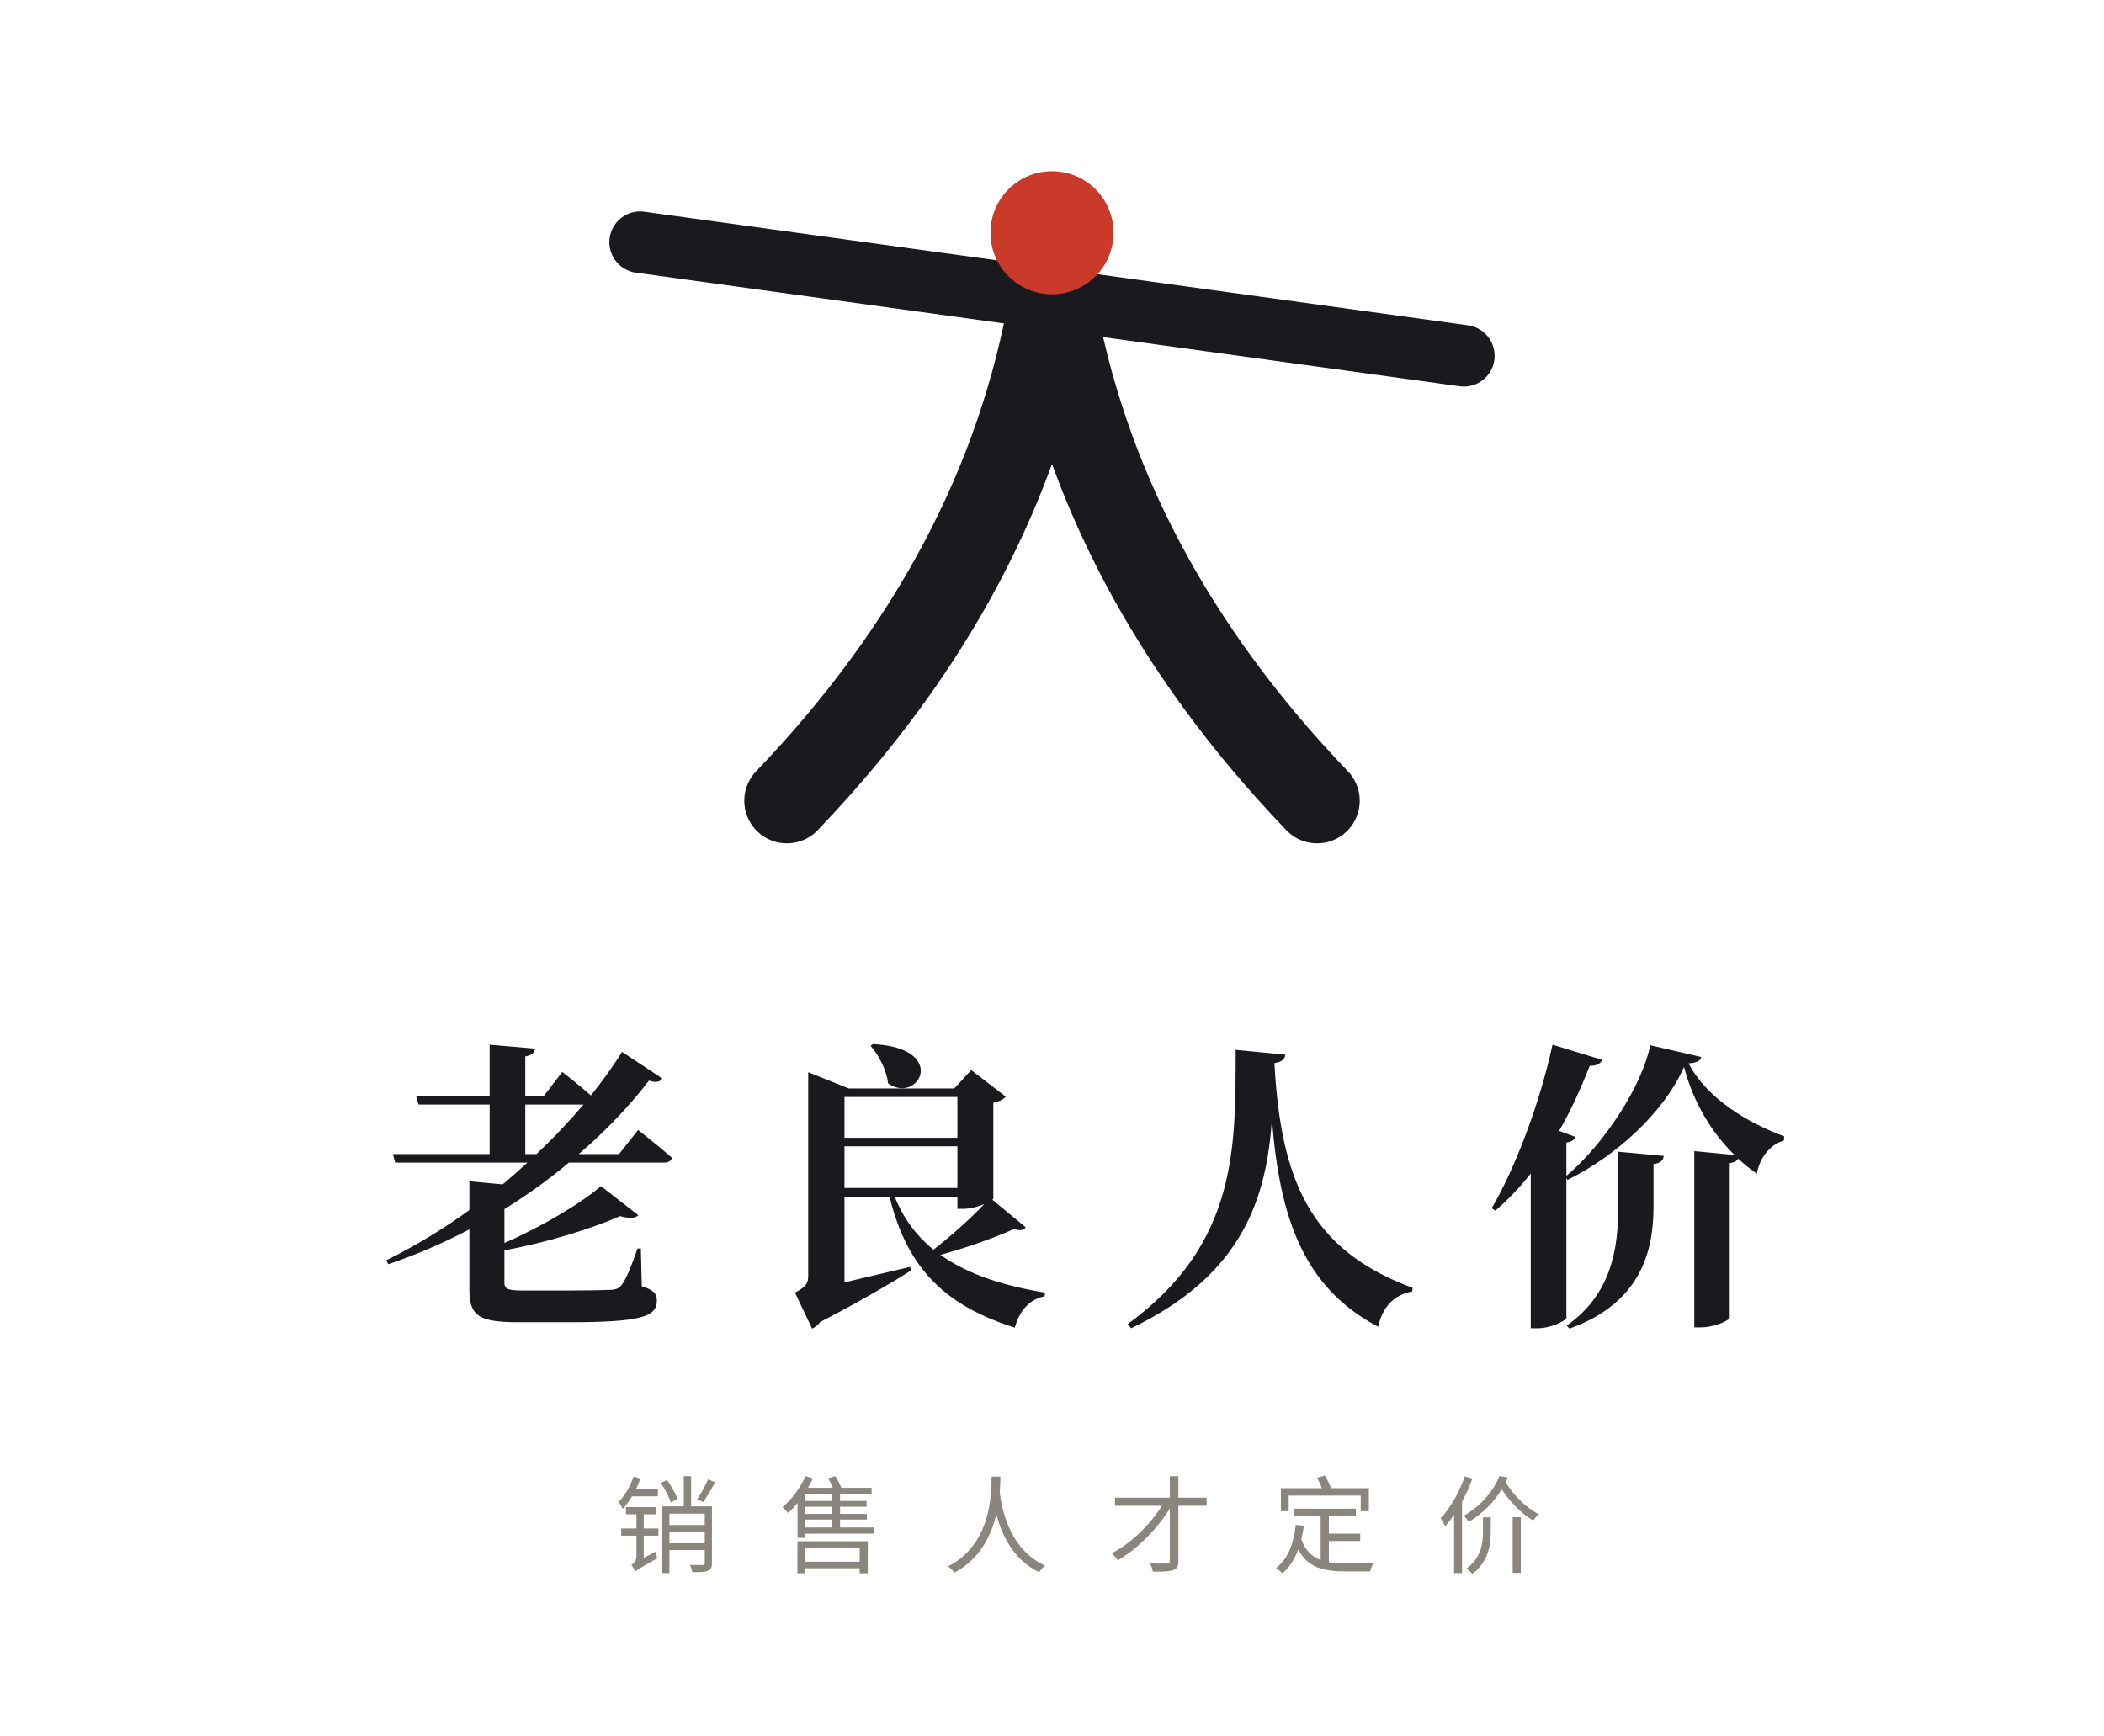
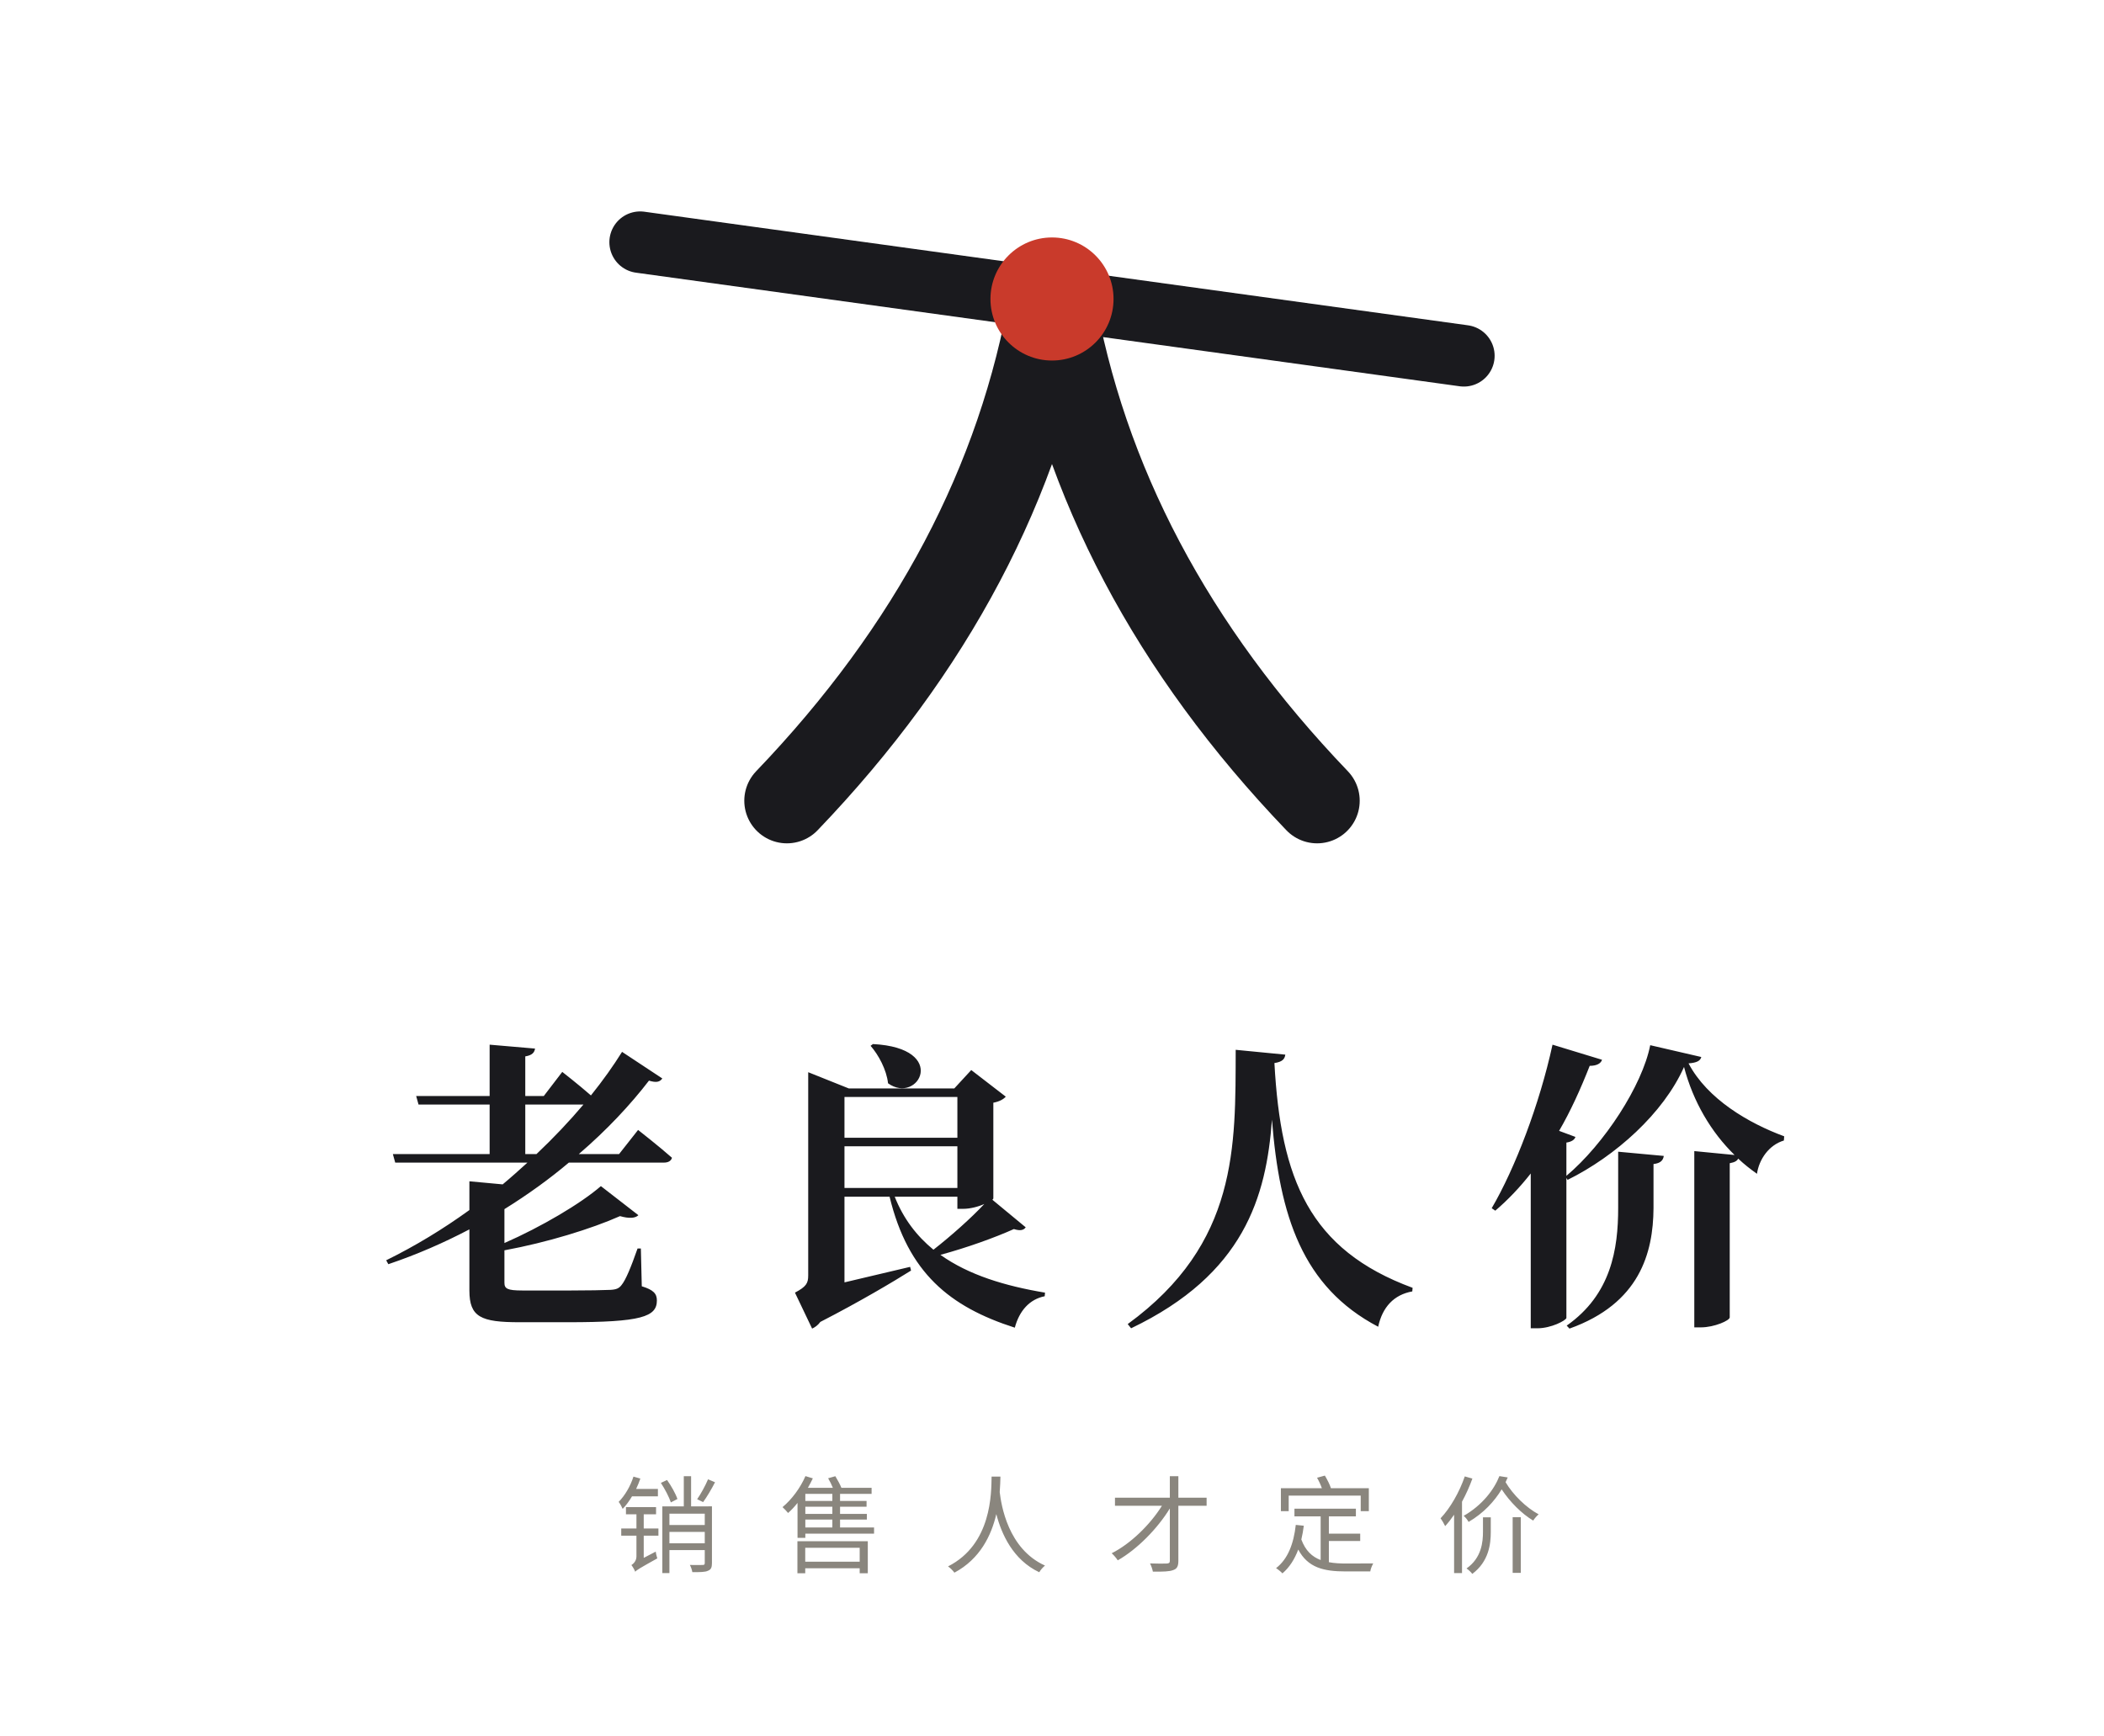
<svg xmlns="http://www.w3.org/2000/svg" viewBox="0 40 320 264" role="img" aria-label="老良人价 · 销售人才定价">
  <g transform="translate(73.6 25) scale(0.72)">
    <path d="M33 72 L207 96" fill="none" stroke="#1A1A1E" stroke-width="13" stroke-linecap="round" />
    <path d="M120 84 Q110 142 64 190" fill="none" stroke="#1A1A1E" stroke-width="18" stroke-linecap="round" />
    <path d="M120 84 Q130 142 176 190" fill="none" stroke="#1A1A1E" stroke-width="18" stroke-linecap="round" />
-     <circle cx="120" cy="70" r="13" fill="#C93A2B" />
+     <circle cx="120" cy="84" r="13" fill="#C93A2B" />
  </g>
  <text x="165" y="238" text-anchor="middle" font-family="'Songti SC','Noto Serif CJK SC','Source Han Serif SC','SimSun',serif" font-size="46" font-weight="700" letter-spacing="10" fill="#1A1A1E">老良人价</text>
  <text x="164" y="278" text-anchor="middle" font-family="'PingFang SC','Hiragino Sans GB','Source Han Sans SC','Noto Sans CJK SC','Microsoft YaHei',sans-serif" font-size="16" letter-spacing="9" fill="#8A867E">销售人才定价</text>
</svg>
